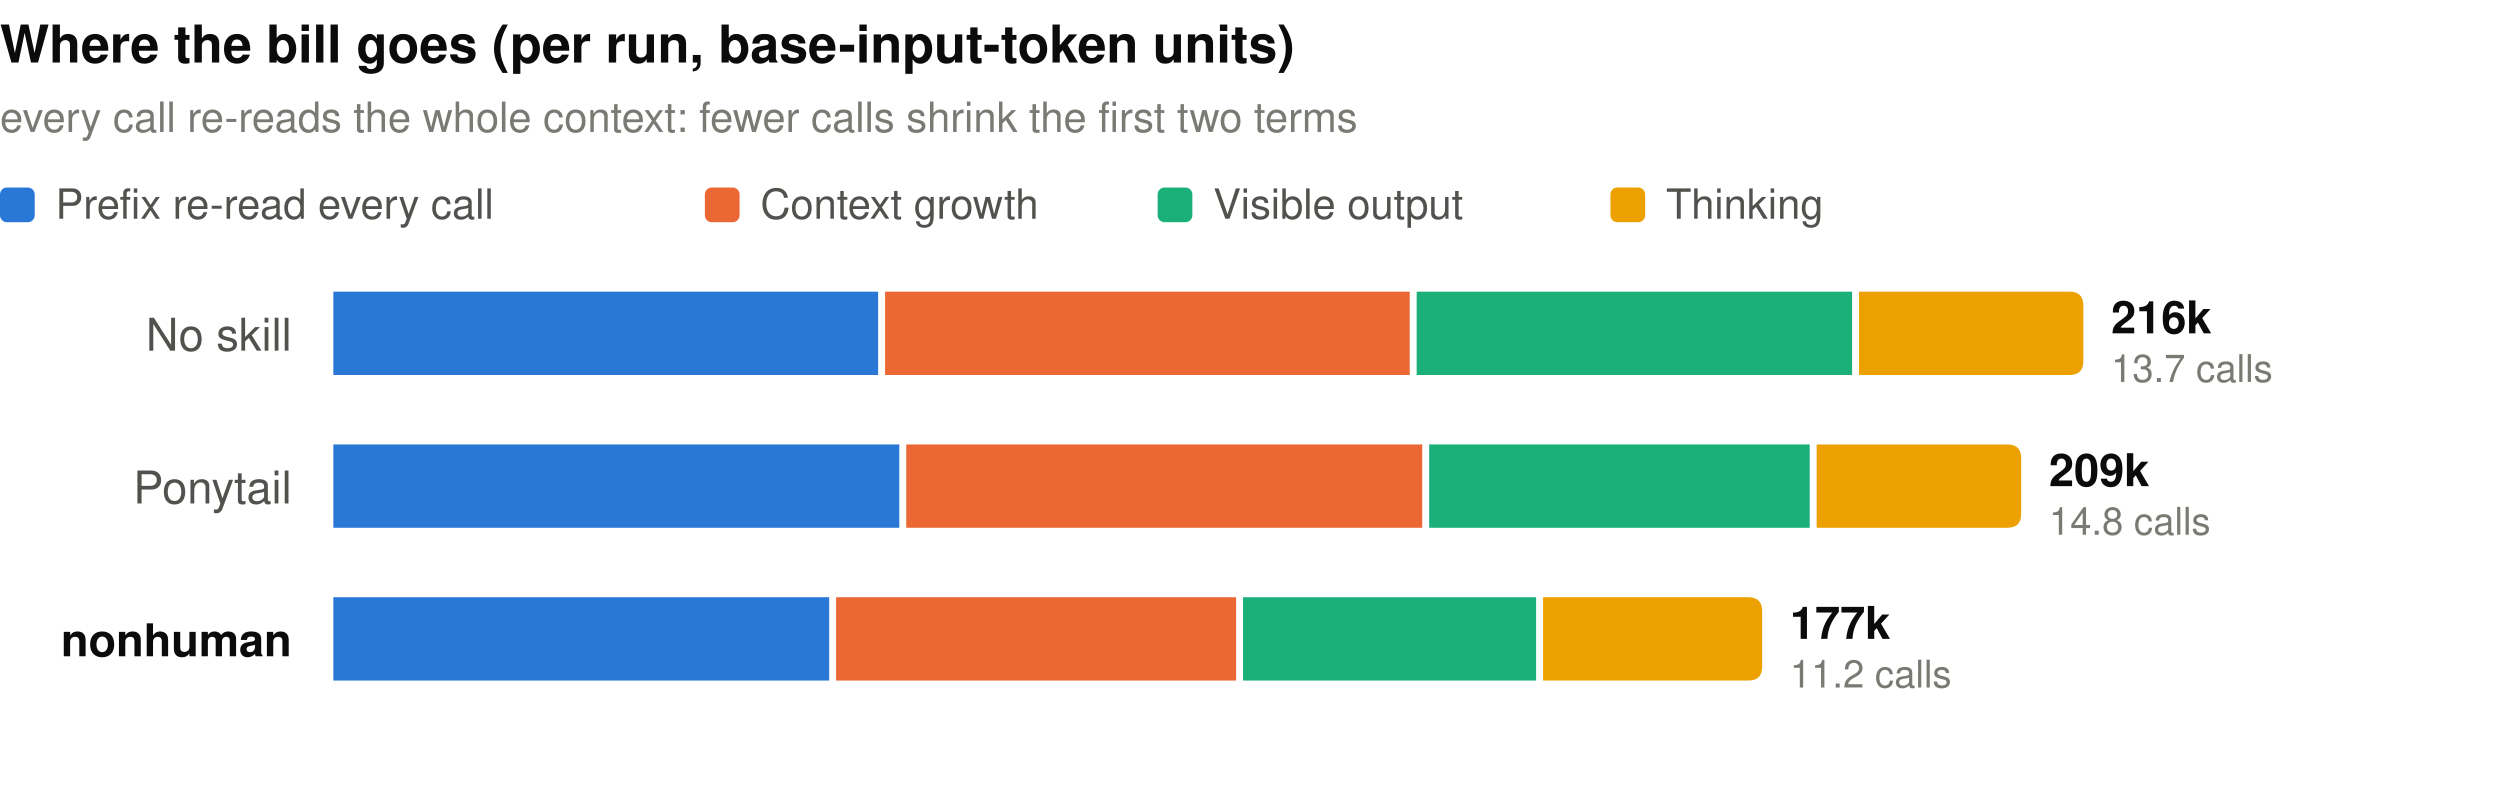
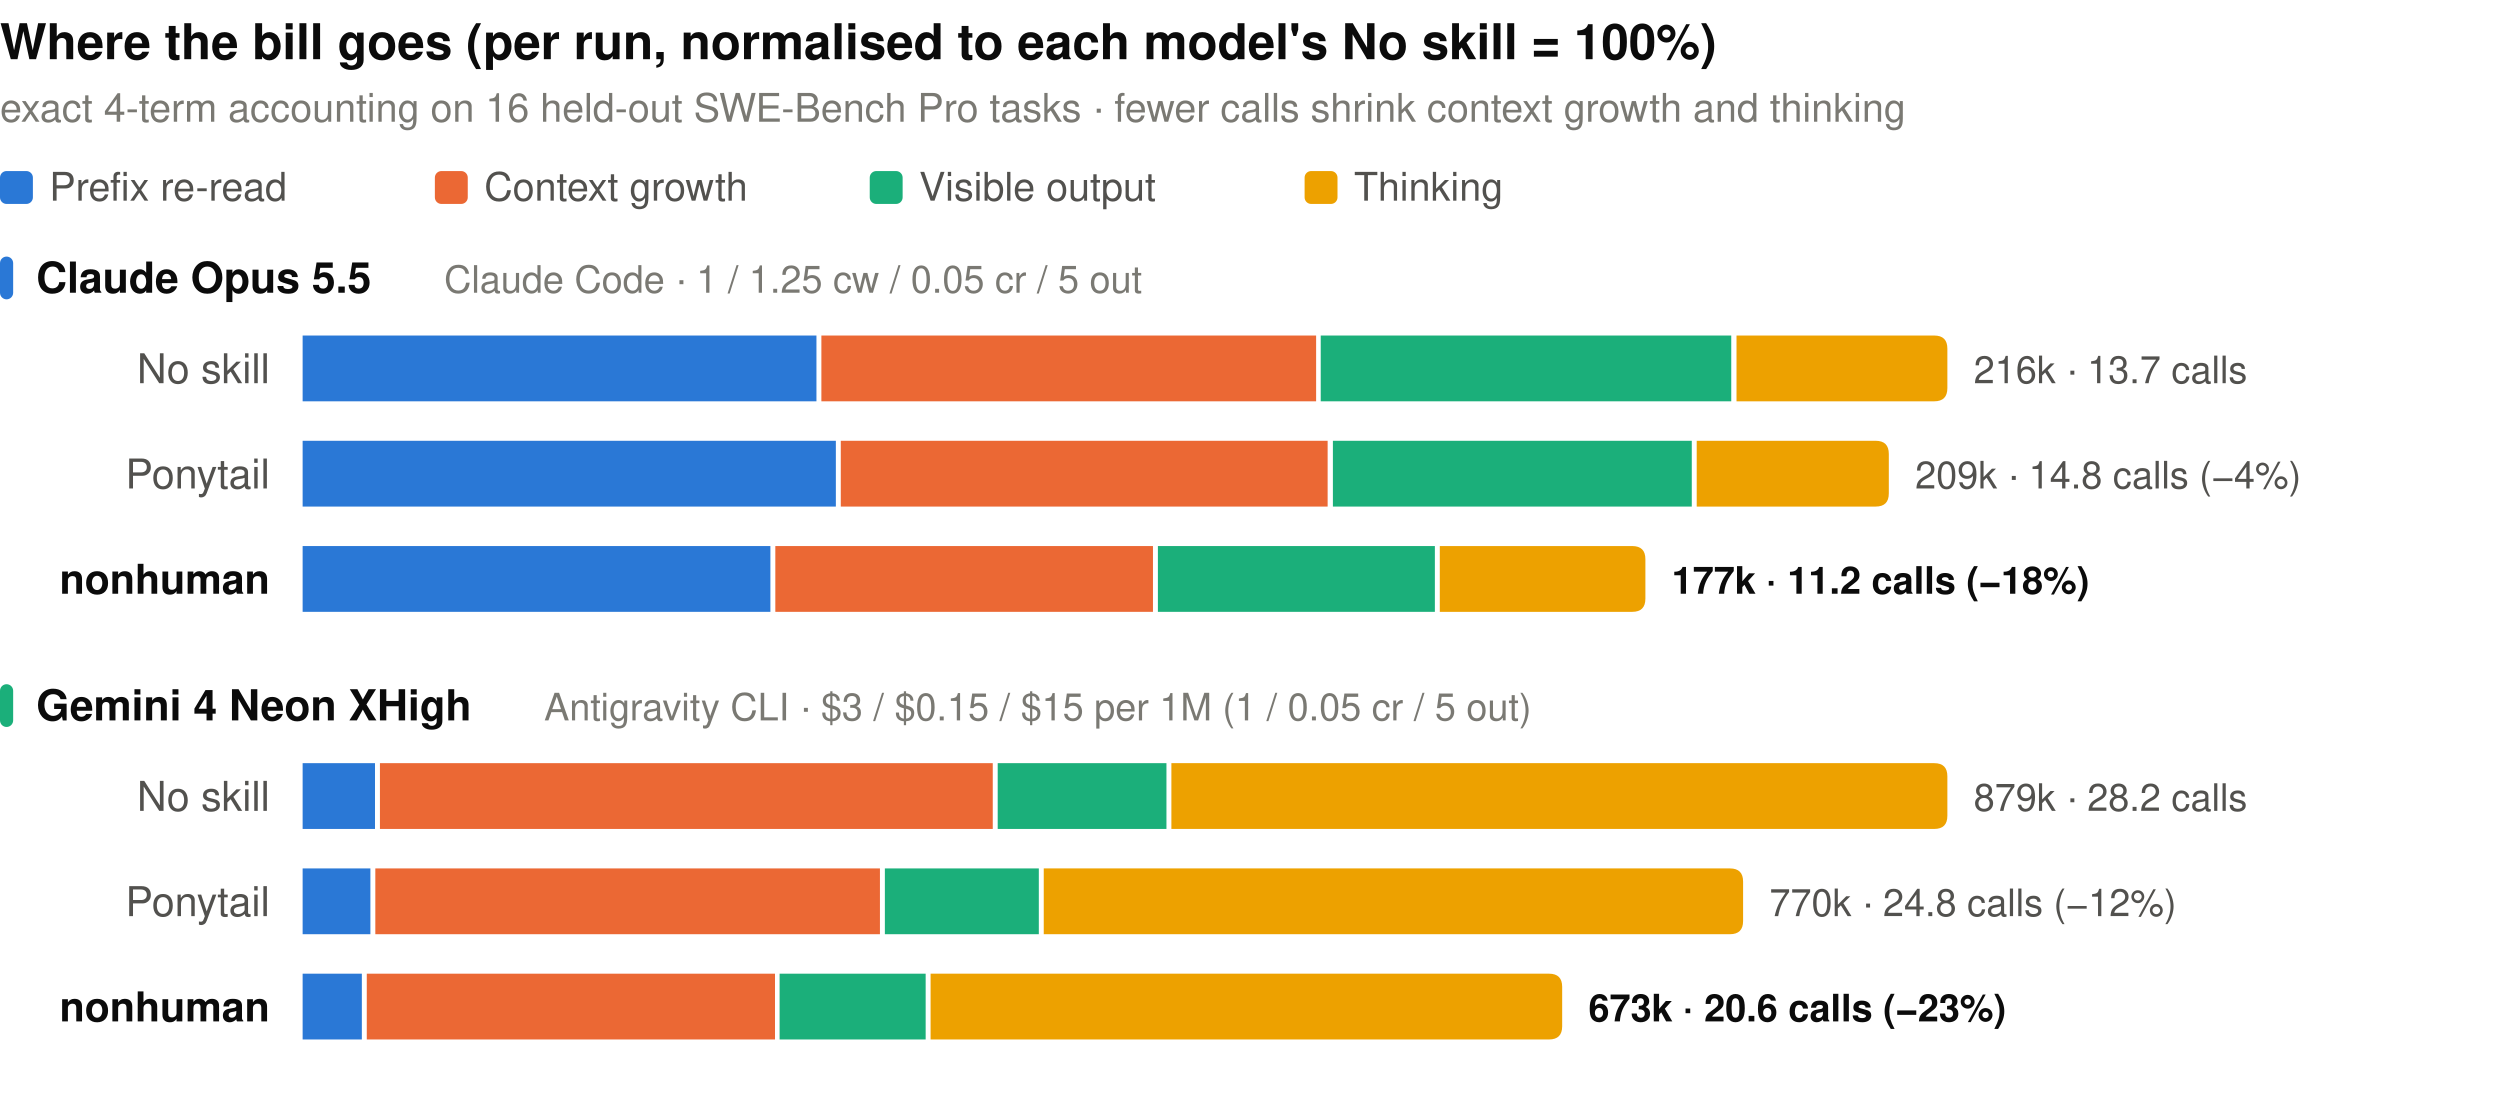
- <svg xmlns="http://www.w3.org/2000/svg" width="720" height="232" viewBox="0 0 720 232" font-family="-apple-system,BlinkMacSystemFont,'Segoe UI',Helvetica,Arial,sans-serif" role="img" aria-label="Billed cost decomposition per run by arm">
-   <text x="0.0" y="18.0" fill="#0b0b0b" font-size="15" font-weight="600" text-anchor="start">Where the bill goes (per run, base-input-token units)</text>
-   <text x="0.0" y="38.0" fill="#7a7973" font-size="12" font-weight="400" text-anchor="start">every call re-reads the whole context: fewer calls shrink the first two terms</text>
-   <rect x="0" y="54" width="10" height="10" rx="2" fill="#2a78d6" />
-   <text x="16.0" y="63.0" fill="#52514e" font-size="12" font-weight="400" text-anchor="start">Prefix re-read every call</text>
-   <rect x="203.0" y="54" width="10" height="10" rx="2" fill="#eb6834" />
-   <text x="219.0" y="63.0" fill="#52514e" font-size="12" font-weight="400" text-anchor="start">Context growth</text>
-   <rect x="333.4" y="54" width="10" height="10" rx="2" fill="#1baf7a" />
-   <text x="349.4" y="63.0" fill="#52514e" font-size="12" font-weight="400" text-anchor="start">Visible output</text>
-   <rect x="463.8" y="54" width="10" height="10" rx="2" fill="#eda100" />
-   <text x="479.8" y="63.0" fill="#52514e" font-size="12" font-weight="400" text-anchor="start">Thinking</text>
-   <text x="84.0" y="101.0" fill="#52514e" font-size="13" font-weight="400" text-anchor="end">No skill</text>
-   <path d="M96.0,84.0 H252.9 Q252.9,84.0 252.9,84.0 V108.0 Q252.9,108.0 252.9,108.0 H96.0 Z" fill="#2a78d6" />
-   <path d="M254.9,84.0 H406.0 Q406.0,84.0 406.0,84.0 V108.0 Q406.0,108.0 406.0,108.0 H254.9 Z" fill="#eb6834" />
-   <path d="M408.0,84.0 H533.4 Q533.4,84.0 533.4,84.0 V108.0 Q533.4,108.0 533.4,108.0 H408.0 Z" fill="#1baf7a" />
-   <path d="M535.4,84.0 H596.0 Q600.0,84.0 600.0,88.0 V104.0 Q600.0,108.0 596.0,108.0 H535.4 Z" fill="#eda100" />
-   <text x="608.0" y="96.0" fill="#0b0b0b" font-size="13" font-weight="600" text-anchor="start">216k</text>
-   <text x="608.0" y="110.0" fill="#7a7973" font-size="11" font-weight="400" text-anchor="start">13.7 calls</text>
-   <text x="84.0" y="145.0" fill="#52514e" font-size="13" font-weight="400" text-anchor="end">Ponytail</text>
-   <path d="M96.0,128.0 H259.0 Q259.0,128.0 259.0,128.0 V152.0 Q259.0,152.0 259.0,152.0 H96.0 Z" fill="#2a78d6" />
-   <path d="M261.0,128.0 H409.6 Q409.6,128.0 409.6,128.0 V152.0 Q409.6,152.0 409.6,152.0 H261.0 Z" fill="#eb6834" />
-   <path d="M411.6,128.0 H521.2 Q521.2,128.0 521.2,128.0 V152.0 Q521.2,152.0 521.2,152.0 H411.6 Z" fill="#1baf7a" />
-   <path d="M523.2,128.0 H578.1 Q582.1,128.0 582.1,132.0 V148.0 Q582.1,152.0 578.1,152.0 H523.2 Z" fill="#eda100" />
-   <text x="590.1" y="140.0" fill="#0b0b0b" font-size="13" font-weight="600" text-anchor="start">209k</text>
-   <text x="590.1" y="154.0" fill="#7a7973" font-size="11" font-weight="400" text-anchor="start">14.8 calls</text>
-   <text x="84.0" y="189.0" fill="#0b0b0b" font-size="13" font-weight="600" text-anchor="end">nonhuman</text>
-   <path d="M96.0,172.0 H238.8 Q238.8,172.0 238.8,172.0 V196.0 Q238.8,196.0 238.8,196.0 H96.0 Z" fill="#2a78d6" />
-   <path d="M240.8,172.0 H356.0 Q356.0,172.0 356.0,172.0 V196.0 Q356.0,196.0 356.0,196.0 H240.8 Z" fill="#eb6834" />
-   <path d="M358.0,172.0 H442.4 Q442.4,172.0 442.4,172.0 V196.0 Q442.4,196.0 442.4,196.0 H358.0 Z" fill="#1baf7a" />
-   <path d="M444.4,172.0 H503.5 Q507.5,172.0 507.5,176.0 V192.0 Q507.5,196.0 503.5,196.0 H444.4 Z" fill="#eda100" />
-   <text x="515.5" y="184.0" fill="#0b0b0b" font-size="13" font-weight="600" text-anchor="start">177k</text>
-   <text x="515.5" y="198.0" fill="#7a7973" font-size="11" font-weight="400" text-anchor="start">11.2 calls</text>
+ <svg xmlns="http://www.w3.org/2000/svg" width="760" height="338" viewBox="0 0 760 338" font-family="-apple-system,BlinkMacSystemFont,'Segoe UI',Helvetica,Arial,sans-serif" role="img" aria-label="Billed cost decomposition per run on Claude Opus 5.5 and Gemini 4 Neon XHigh">
+   <text x="0.0" y="18.0" fill="#0b0b0b" font-size="15" font-weight="600" text-anchor="start">Where the bill goes (per run, normalised to each model's No skill = 100%)</text>
+   <text x="0.0" y="37.0" fill="#7a7973" font-size="12" font-weight="400" text-anchor="start">exact 4-term accounting on 16 held-out SWE-Bench Pro tasks · fewer calls shrink context growth and thinking</text>
+   <rect x="0.0" y="52" width="10" height="10" rx="2" fill="#2a78d6" />
+   <text x="15.0" y="61.0" fill="#52514e" font-size="12" font-weight="400" text-anchor="start">Prefix re-read</text>
+   <rect x="132.2" y="52" width="10" height="10" rx="2" fill="#eb6834" />
+   <text x="147.2" y="61.0" fill="#52514e" font-size="12" font-weight="400" text-anchor="start">Context growth</text>
+   <rect x="264.4" y="52" width="10" height="10" rx="2" fill="#1baf7a" />
+   <text x="279.4" y="61.0" fill="#52514e" font-size="12" font-weight="400" text-anchor="start">Visible output</text>
+   <rect x="396.6" y="52" width="10" height="10" rx="2" fill="#eda100" />
+   <text x="411.6" y="61.0" fill="#52514e" font-size="12" font-weight="400" text-anchor="start">Thinking</text>
+   <rect x="0" y="78" width="4" height="13" rx="2" fill="#2a78d6" />
+   <text x="11.0" y="89.0" fill="#0b0b0b" font-size="13" font-weight="650" text-anchor="start">Claude Opus 5.5</text>
+   <text x="135.0" y="89.0" fill="#7a7973" font-size="11.5" font-weight="400" text-anchor="start">Claude Code · 1 / 1.25 cw / 0.05 cr / 5 out</text>
+   <text x="82.0" y="116.5" fill="#52514e" font-size="12.5" font-weight="400" text-anchor="end">No skill</text>
+   <rect x="92.0" y="102.0" width="156.2" height="20" fill="#2a78d6" />
+   <rect x="249.7" y="102.0" width="150.4" height="20" fill="#eb6834" />
+   <rect x="401.5" y="102.0" width="124.8" height="20" fill="#1baf7a" />
+   <path d="M527.9,102.0 H588.0 Q592.0,102.0 592.0,106.0 V118.0 Q592.0,122.0 588.0,122.0 H527.9 Z" fill="#eda100" />
+   <text x="600.0" y="116.5" fill="#52514e" font-size="11.5" font-weight="400" text-anchor="start">216k · 13.7 calls</text>
+   <text x="82.0" y="148.5" fill="#52514e" font-size="12.5" font-weight="400" text-anchor="end">Ponytail</text>
+   <rect x="92.0" y="134.0" width="162.1" height="20" fill="#2a78d6" />
+   <rect x="255.6" y="134.0" width="148.0" height="20" fill="#eb6834" />
+   <rect x="405.2" y="134.0" width="109.1" height="20" fill="#1baf7a" />
+   <path d="M515.8,134.0 H570.2 Q574.2,134.0 574.2,138.0 V150.0 Q574.2,154.0 570.2,154.0 H515.8 Z" fill="#eda100" />
+   <text x="582.2" y="148.5" fill="#52514e" font-size="11.5" font-weight="400" text-anchor="start">209k · 14.8 calls (−4%)</text>
+   <text x="82.0" y="180.5" fill="#0b0b0b" font-size="12.5" font-weight="600" text-anchor="end">nonhuman</text>
+   <rect x="92.0" y="166.0" width="142.2" height="20" fill="#2a78d6" />
+   <rect x="235.7" y="166.0" width="114.8" height="20" fill="#eb6834" />
+   <rect x="352.0" y="166.0" width="84.2" height="20" fill="#1baf7a" />
+   <path d="M437.7,166.0 H496.2 Q500.2,166.0 500.2,170.0 V182.0 Q500.2,186.0 496.2,186.0 H437.7 Z" fill="#eda100" />
+   <text x="508.2" y="180.5" fill="#0b0b0b" font-size="11.5" font-weight="600" text-anchor="start">177k · 11.2 calls (−18%)</text>
+   <rect x="0" y="208" width="4" height="13" rx="2" fill="#1baf7a" />
+   <text x="11.0" y="219.0" fill="#0b0b0b" font-size="13" font-weight="650" text-anchor="start">Gemini 4 Neon XHigh</text>
+   <text x="165.4" y="219.0" fill="#7a7973" font-size="11.5" font-weight="400" text-anchor="start">Antigravity CLI · $3 / $0.15 / $15 per 1M (1 / 0.05 cr / 5 out)</text>
+   <text x="82.0" y="246.5" fill="#52514e" font-size="12.5" font-weight="400" text-anchor="end">No skill</text>
+   <rect x="92.0" y="232.0" width="22.0" height="20" fill="#2a78d6" />
+   <rect x="115.5" y="232.0" width="186.3" height="20" fill="#eb6834" />
+   <rect x="303.3" y="232.0" width="51.3" height="20" fill="#1baf7a" />
+   <path d="M356.1,232.0 H588.0 Q592.0,232.0 592.0,236.0 V248.0 Q592.0,252.0 588.0,252.0 H356.1 Z" fill="#eda100" />
+   <text x="600.0" y="246.5" fill="#52514e" font-size="11.5" font-weight="400" text-anchor="start">879k · 28.2 calls</text>
+   <text x="82.0" y="278.5" fill="#52514e" font-size="12.5" font-weight="400" text-anchor="end">Ponytail</text>
+   <rect x="92.0" y="264.0" width="20.6" height="20" fill="#2a78d6" />
+   <rect x="114.1" y="264.0" width="153.4" height="20" fill="#eb6834" />
+   <rect x="269.0" y="264.0" width="46.8" height="20" fill="#1baf7a" />
+   <path d="M317.3,264.0 H525.9 Q529.9,264.0 529.9,268.0 V280.0 Q529.9,284.0 525.9,284.0 H317.3 Z" fill="#eda100" />
+   <text x="537.9" y="278.5" fill="#52514e" font-size="11.5" font-weight="400" text-anchor="start">770k · 24.8 calls (−12%)</text>
+   <text x="82.0" y="310.5" fill="#0b0b0b" font-size="12.5" font-weight="600" text-anchor="end">nonhuman</text>
+   <rect x="92.0" y="296.0" width="18.0" height="20" fill="#2a78d6" />
+   <rect x="111.5" y="296.0" width="124.1" height="20" fill="#eb6834" />
+   <rect x="237.0" y="296.0" width="44.4" height="20" fill="#1baf7a" />
+   <path d="M282.9,296.0 H470.9 Q474.9,296.0 474.9,300.0 V312.0 Q474.9,316.0 470.9,316.0 H282.9 Z" fill="#eda100" />
+   <text x="482.9" y="310.5" fill="#0b0b0b" font-size="11.5" font-weight="600" text-anchor="start">673k · 20.6 calls (−23%)</text>
</svg>
